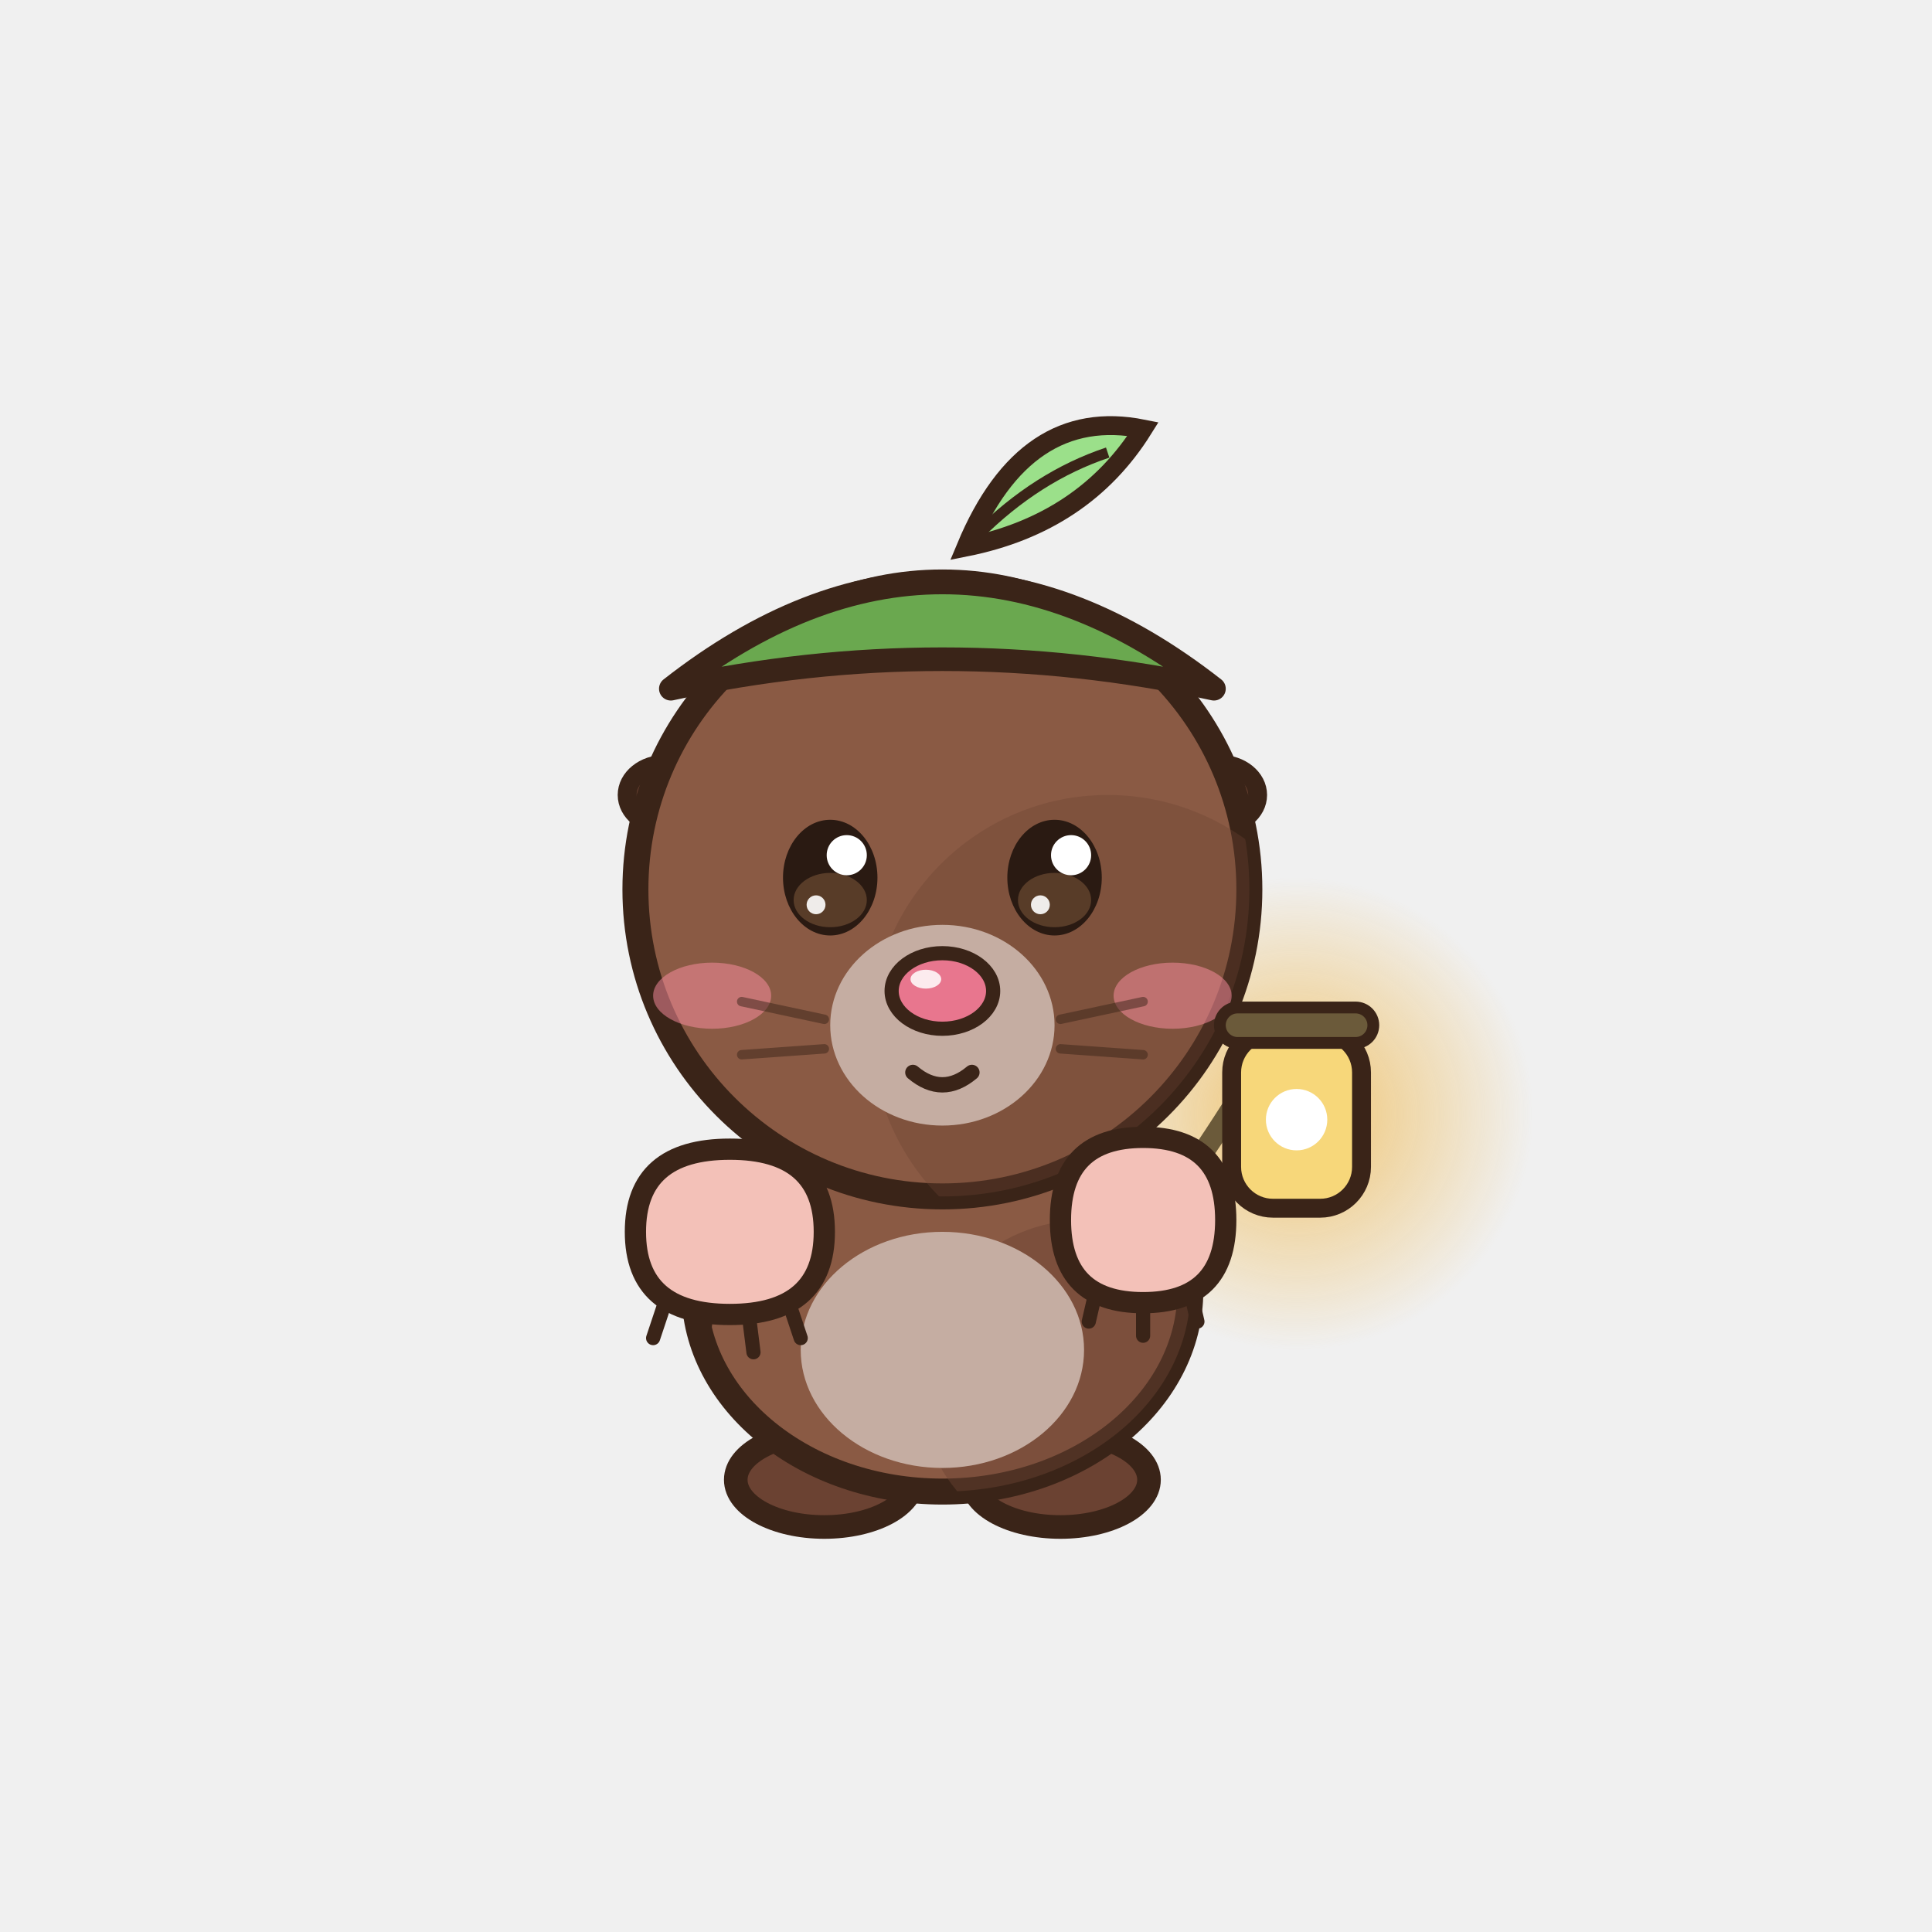
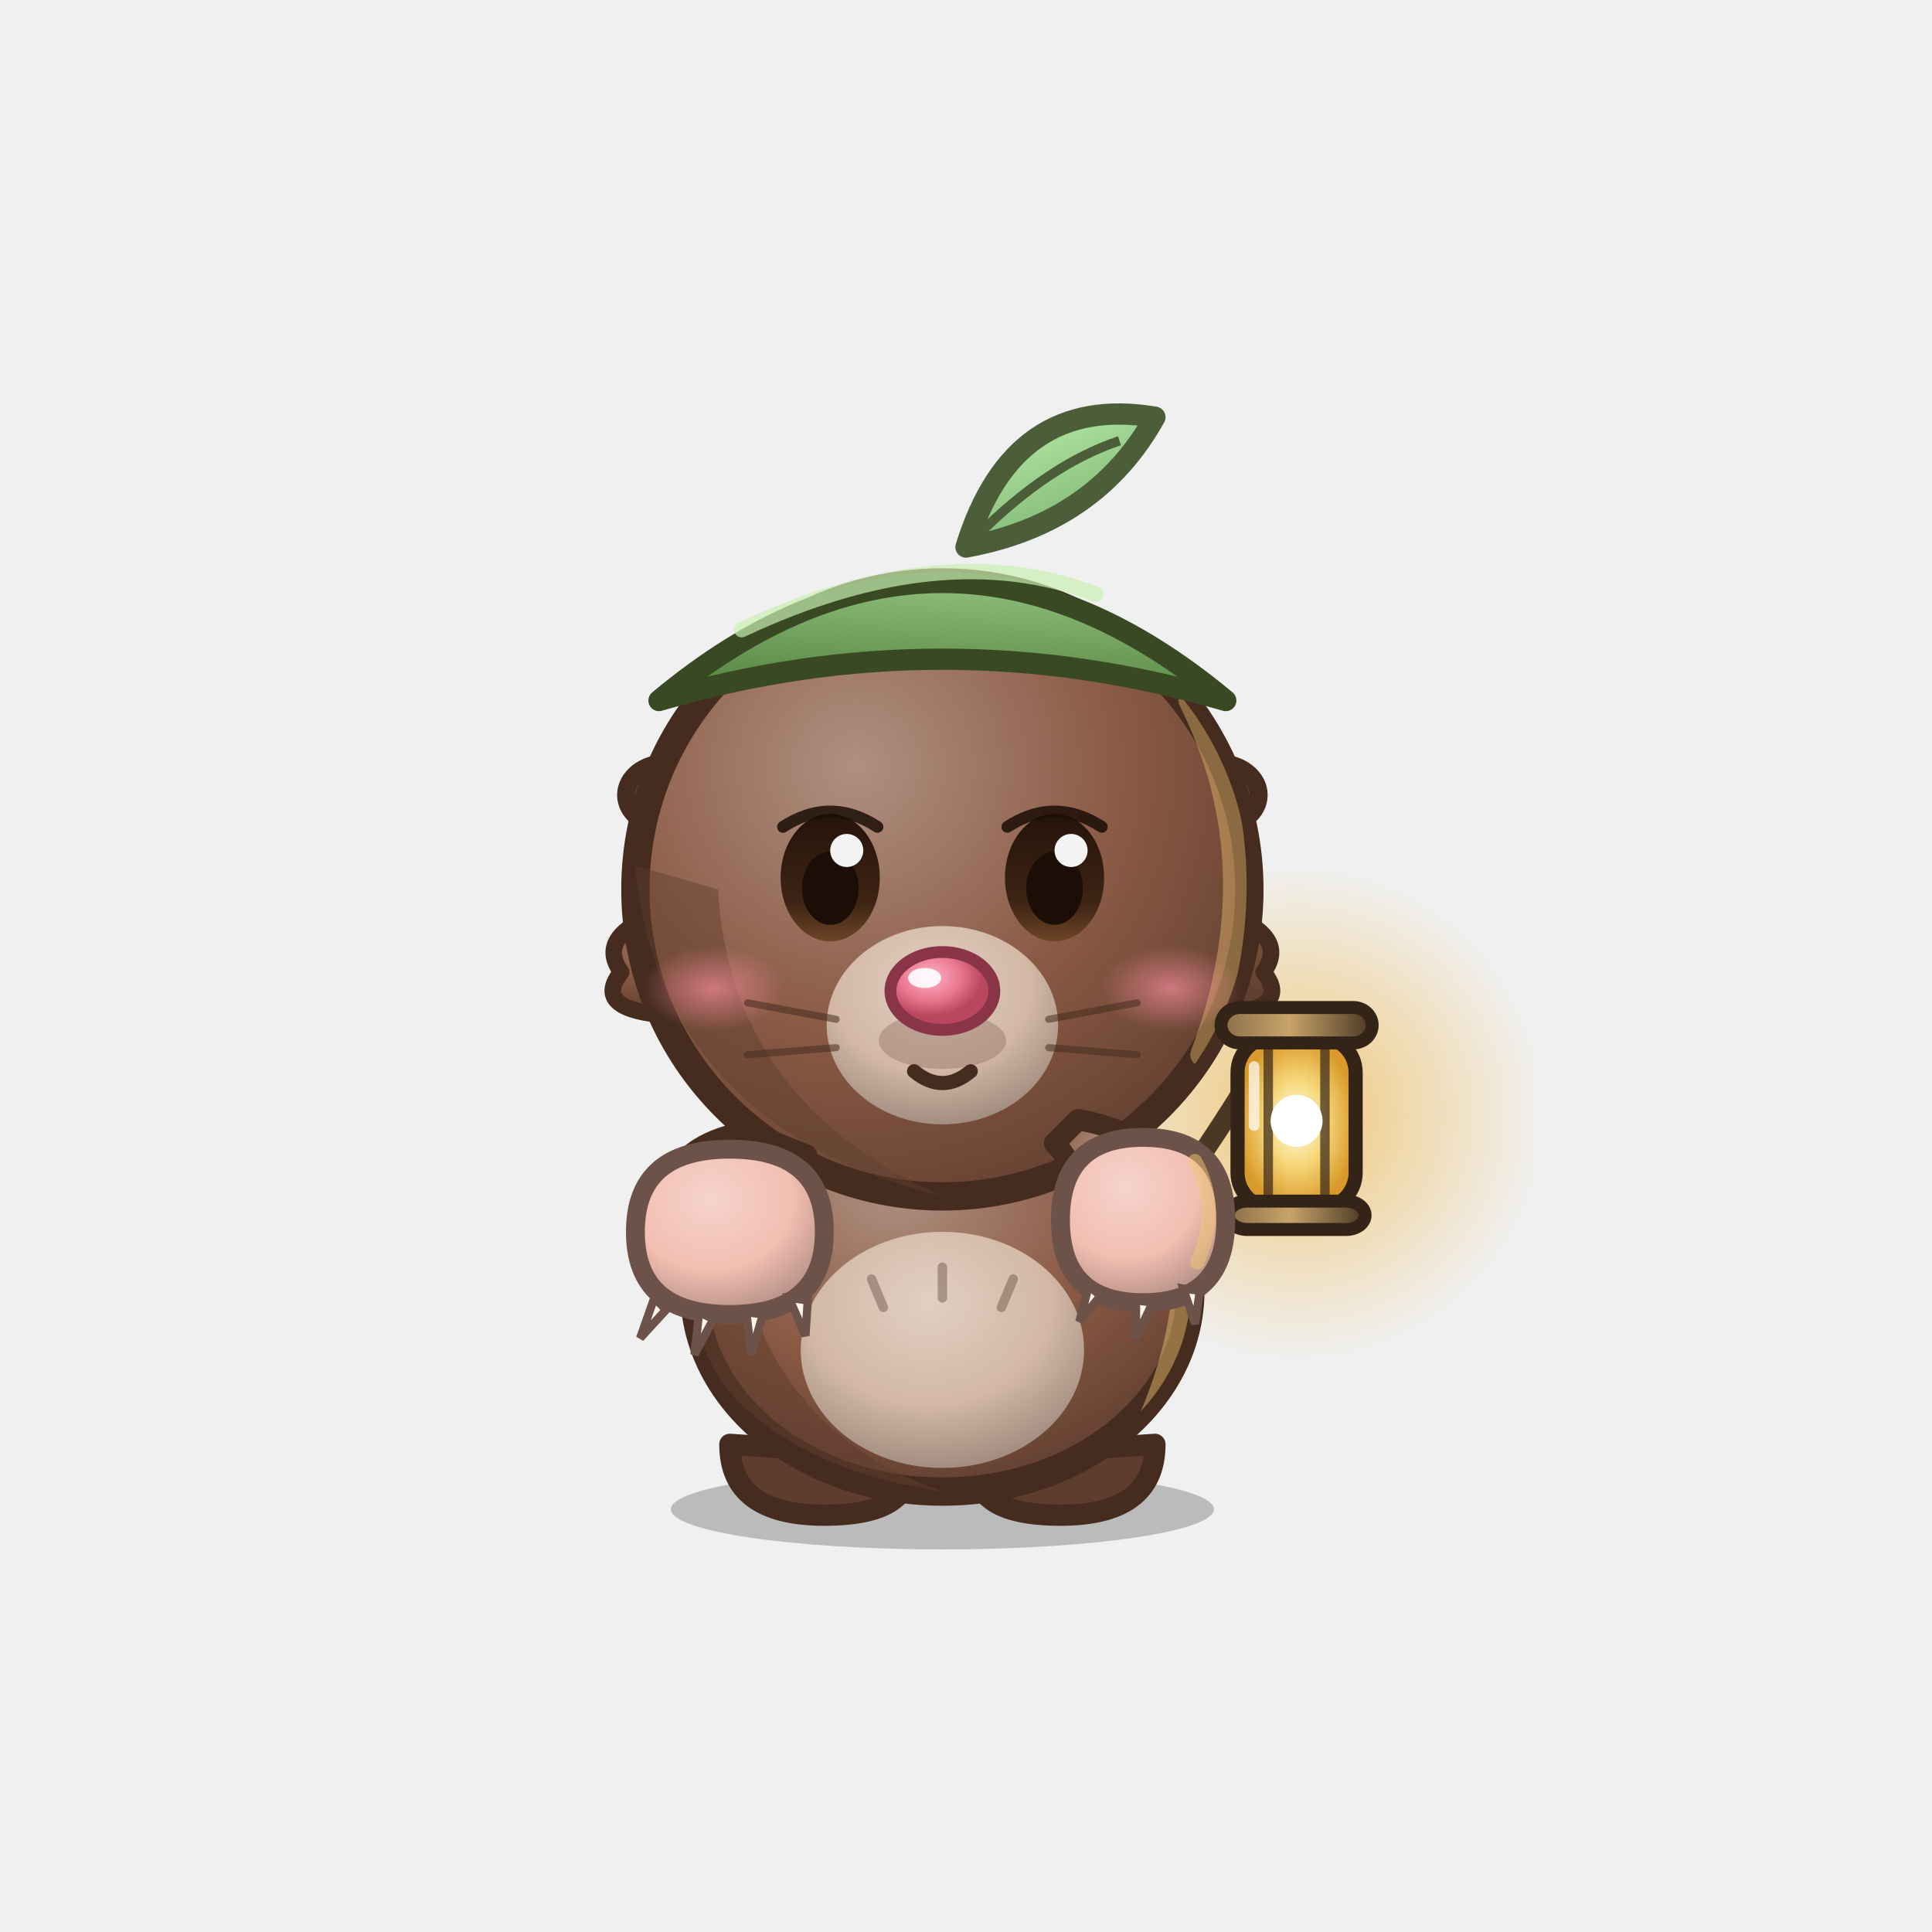
<svg xmlns="http://www.w3.org/2000/svg" viewBox="0 0 108 108">
  <svg x="19.68" y="20.68" width="66" height="66" viewBox="0 0 100 100">
    <defs>
      <radialGradient id="dib0g">
-         <stop offset="0" stop-color="#f0b543" stop-opacity=".75" />
+         <stop offset="0" stop-color="#f0b543" stop-opacity=".7" />
        <stop offset="1" stop-color="#f0b543" stop-opacity="0" />
      </radialGradient>
-       <clipPath id="dib0b">
+       <radialGradient id="dib0h" cx="0.36" cy="0.3" r=".78">
+         <stop offset="0" stop-color="#af8f80" />
+         <stop offset=".55" stop-color="#8a5a44" />
+         <stop offset="1" stop-color="#613f30" />
+       </radialGradient>
+       <radialGradient id="dib0b" cx="0.4" cy="0.25" r=".78">
+         <stop offset="0" stop-color="#af8f80" />
+         <stop offset=".55" stop-color="#8a5a44" />
+         <stop offset="1" stop-color="#613f30" />
+       </radialGradient>
+       <radialGradient id="dib0c" cx="0.45" cy="0.3" r=".78">
+         <stop offset="0" stop-color="#e1cfc2" />
+         <stop offset=".55" stop-color="#d3b8a5" />
+         <stop offset="1" stop-color="#948174" />
+       </radialGradient>
+       <radialGradient id="dib0p" cx="0.4" cy="0.3" r=".78">
+         <stop offset="0" stop-color="#f6d3cb" />
+         <stop offset=".55" stop-color="#f2bfb2" />
+         <stop offset="1" stop-color="#a9867d" />
+       </radialGradient>
+       <linearGradient id="dib0i" x1="0" y1="0" x2="0" y2="1">
+         <stop offset="0" stop-color="#24130a" />
+         <stop offset=".7" stop-color="#3e2414" />
+         <stop offset="1" stop-color="#6e4526" />
+       </linearGradient>
+       <radialGradient id="dib0n" cx=".38" cy=".32">
+         <stop offset="0" stop-color="#ffb3c4" />
+         <stop offset=".6" stop-color="#e8768e" />
+         <stop offset="1" stop-color="#b8475f" />
+       </radialGradient>
+       <radialGradient id="dib0k">
+         <stop offset="0" stop-color="#ff8fa3" stop-opacity=".65" />
+         <stop offset="1" stop-color="#ff8fa3" stop-opacity="0" />
+       </radialGradient>
+       <clipPath id="dib0B">
        <ellipse cx="50" cy="78" rx="21" ry="17" />
      </clipPath>
-       <clipPath id="dib0h">
+       <clipPath id="dib0H">
        <circle cx="50" cy="44" r="26" />
      </clipPath>
    </defs>
-     <circle cx="80" cy="63" r="20" fill="url(#dib0g)">
-       <animate attributeName="r" values="18;21;18" dur="2.6s" repeatCount="indefinite" />
+     <ellipse cx="50" cy="96.5" rx="23" ry="3.4" fill="#000" opacity=".22" />
+     <circle cx="80" cy="63" r="21" fill="url(#dib0g)">
+       <animate attributeName="r" values="19;22;19" dur="2.6s" repeatCount="indefinite" />
    </circle>
    <g>
      <animateTransform attributeName="transform" type="translate" values="0 0;0 -1.4;0 0" dur="3.2s" repeatCount="indefinite" calcMode="spline" keySplines=".45 0 .55 1;.45 0 .55 1" />
-       <ellipse cx="40" cy="94" rx="7.5" ry="4" fill="#6b4232" stroke="#3a2418" stroke-width="2" />
-       <ellipse cx="60" cy="94" rx="7.5" ry="4" fill="#6b4232" stroke="#3a2418" stroke-width="2" />
-       <ellipse cx="50" cy="78" rx="21" ry="17" fill="#8a5a44" stroke="#3a2418" stroke-width="2.2" />
-       <g clip-path="url(#dib0b)">
-         <ellipse cx="62" cy="86" rx="14" ry="14" fill="#6b4232" opacity=".45" />
-         <ellipse cx="50" cy="83" rx="12" ry="10" fill="#c5ada2" />
+       <path d="M32 91 Q32 97 40 97 Q48 97 47 92 Z M68 91 Q68 97 60 97 Q52 97 53 92 Z" fill="#5e3d2e" stroke="#452c1f" stroke-width="1.8" stroke-linejoin="round" />
+       <ellipse cx="50" cy="78" rx="21" ry="17" fill="url(#dib0b)" stroke="#452c1f" stroke-width="2.4" />
+       <g clip-path="url(#dib0B)">
+         <path d="M27 76 Q30 92 50 95 Q36 90 33 76 Z" fill="#5e3d2e" opacity=".55" />
+         <ellipse cx="50" cy="83" rx="12" ry="10" fill="url(#dib0c)" />
+         <path d="M68.5 66 Q73 77 67 90" stroke="#f4c872" stroke-width="1.8" fill="none" opacity=".45" stroke-linecap="round" />
+         <g stroke="#452c1f" stroke-width=".8" opacity=".35" stroke-linecap="round">
+           <path d="M44 77 l1 2.4 M50 76 v2.6 M56 77 l-1 2.4" />
+         </g>
      </g>
-       <ellipse cx="26.5" cy="36" rx="3.2" ry="2.6" fill="#6b4232" stroke="#3a2418" stroke-width="1.6" />
-       <ellipse cx="73.5" cy="36" rx="3.2" ry="2.6" fill="#6b4232" stroke="#3a2418" stroke-width="1.6" />
-       <circle cx="50" cy="44" r="26" fill="#8a5a44" stroke="#3a2418" stroke-width="2.2" />
-       <g clip-path="url(#dib0h)">
-         <ellipse cx="64" cy="56" rx="20" ry="20" fill="#6b4232" opacity=".35" />
+       <ellipse cx="26.6" cy="36" rx="3.4" ry="2.7" fill="#5e3d2e" stroke="#452c1f" stroke-width="1.5" />
+       <ellipse cx="73.4" cy="36" rx="3.4" ry="2.7" fill="#5e3d2e" stroke="#452c1f" stroke-width="1.5" />
+       <path d="M26 46 Q20.6 48 22.8 51 Q20.4 54 26 54.6 Z M74 46 Q79.4 48 77.2 51 Q79.6 54 74 54.6 Z" fill="url(#dib0h)" stroke="#452c1f" stroke-width="1.4" stroke-linejoin="round" />
+       <circle cx="50" cy="44" r="26" fill="url(#dib0h)" stroke="#452c1f" stroke-width="2.4" />
+       <g clip-path="url(#dib0H)">
+         <path d="M24 42 Q26 64 50 70 Q32 62 31 44 Z" fill="#5e3d2e" opacity=".45" />
+         <path d="M71 28 Q78 42 72 58" stroke="#f4c872" stroke-width="2" fill="none" opacity=".4" stroke-linecap="round" />
+         <path d="M36 23 Q44 18 53 19" stroke="#ffffff" stroke-width="2" opacity=".22" fill="none" stroke-linecap="round" />
      </g>
-       <ellipse cx="50" cy="55.5" rx="9.5" ry="8.5" fill="#c5ada2" />
+       <ellipse cx="50" cy="55.5" rx="9.8" ry="8.4" fill="url(#dib0c)" />
+       <ellipse cx="50" cy="56.8" rx="5.4" ry="2.4" fill="#5e3d2e" opacity=".25" />
      <g transform="translate(40.5 43)">
        <g>
          <animateTransform attributeName="transform" type="scale" values="1 1;1 1;1 .08;1 1" keyTimes="0;.93;.96;1" dur="4.8s" begin="0s" repeatCount="indefinite" />
-           <ellipse rx="4" ry="4.9" fill="#2a1a12" />
-           <ellipse cy="1.9" rx="3.1" ry="2.3" fill="#6b4a32" opacity=".7" />
-           <circle cx="1.4" cy="-1.9" r="1.7" fill="#fff" />
-           <circle cx="-1.2" cy="2.3" r=".8" fill="#fff" opacity=".9" />
+           <ellipse rx="4.2" ry="5.4" fill="url(#dib0i)" />
+           <ellipse cy=".9" rx="2.4" ry="3.1" fill="#1c0e07" />
+           <circle cx="1.4" cy="-2.3" r="1.4" fill="#fff" opacity=".95" />
+           <path d="M-4 -4.3 Q0 -6.9 4 -4.3" stroke="#1a0d06" stroke-width="1" fill="none" stroke-linecap="round" opacity=".85" />
        </g>
      </g>
      <g transform="translate(59.5 43)">
        <g>
          <animateTransform attributeName="transform" type="scale" values="1 1;1 1;1 .08;1 1" keyTimes="0;.93;.96;1" dur="4.8s" begin="0s" repeatCount="indefinite" />
-           <ellipse rx="4" ry="4.9" fill="#2a1a12" />
-           <ellipse cy="1.9" rx="3.1" ry="2.3" fill="#6b4a32" opacity=".7" />
-           <circle cx="1.4" cy="-1.9" r="1.7" fill="#fff" />
-           <circle cx="-1.2" cy="2.3" r=".8" fill="#fff" opacity=".9" />
+           <ellipse rx="4.2" ry="5.4" fill="url(#dib0i)" />
+           <ellipse cy=".9" rx="2.4" ry="3.1" fill="#1c0e07" />
+           <circle cx="1.4" cy="-2.3" r="1.4" fill="#fff" opacity=".95" />
+           <path d="M-4 -4.3 Q0 -6.9 4 -4.3" stroke="#1a0d06" stroke-width="1" fill="none" stroke-linecap="round" opacity=".85" />
        </g>
      </g>
-       <ellipse cx="30.5" cy="53" rx="5" ry="2.8" fill="#ff8fa3" opacity=".5" />
-       <ellipse cx="69.5" cy="53" rx="5" ry="2.8" fill="#ff8fa3" opacity=".5" />
-       <ellipse cx="50" cy="52.6" rx="4.3" ry="3.2" fill="#e8768e" stroke="#3a2418" stroke-width="1.2" />
-       <ellipse cx="48.6" cy="51.6" rx="1.3" ry=".8" fill="#fff" opacity=".85" />
-       <path d="M47.5 59.5 Q50 61.6 52.5 59.5" stroke="#3a2418" stroke-width="1.3" fill="none" stroke-linecap="round" />
-       <g stroke="#3a2418" stroke-width=".8" opacity=".5" stroke-linecap="round">
-         <path d="M40 55 L33 53.5 M40 57.5 L33 58" />
-         <path d="M60 55 L67 53.5 M60 57.5 L67 58" />
+       <ellipse cx="30.6" cy="52.4" rx="6" ry="3.6" fill="url(#dib0k)" />
+       <ellipse cx="69.4" cy="52.4" rx="6" ry="3.6" fill="url(#dib0k)" />
+       <ellipse cx="50" cy="52.6" rx="4.4" ry="3.3" fill="url(#dib0n)" stroke="#8a3448" stroke-width="1" />
+       <ellipse cx="48.5" cy="51.5" rx="1.4" ry=".85" fill="#fff" opacity=".9" />
+       <path d="M47.6 59.4 Q50 61.4 52.4 59.4" stroke="#452c1f" stroke-width="1.2" fill="none" stroke-linecap="round" />
+       <g stroke="#452c1f" stroke-width=".6" opacity=".55" stroke-linecap="round">
+         <path d="M41 55 L33.5 53.6 M41 57.4 L33.5 58" />
+         <path d="M59 55 L66.5 53.6 M59 57.4 L66.5 58" />
      </g>
      <g>
        <animateTransform attributeName="transform" type="rotate" values="-2 50 22;2 50 22;-2 50 22" dur="4s" repeatCount="indefinite" />
-         <path d="M27 27 Q50 9 73 27 Q50 22 27 27 Z" fill="#6aa84f" stroke="#3a2418" stroke-width="2" stroke-linejoin="round" />
-         <path d="M52 15 Q57 3 67 5 Q62 13 52 15 Z" fill="#9be08a" stroke="#3a2418" stroke-width="1.6" />
-         <path d="M53 14 Q58 9 64 7" stroke="#3a2418" stroke-width=".9" fill="none" />
+         <defs>
+           <linearGradient id="dib0tl" gradientTransform="rotate(100 .5 .5)">
+             <stop offset="0" stop-color="#8fbe7b" />
+             <stop offset="1" stop-color="#53833e" />
+           </linearGradient>
+           <linearGradient id="dib0ts" gradientTransform="rotate(60 .5 .5)">
+             <stop offset="0" stop-color="#b4e8a7" />
+             <stop offset="1" stop-color="#79af6c" />
+           </linearGradient>
+         </defs>
+         <path d="M26 28 Q50 8 74 28 Q50 21 26 28 Z" fill="url(#dib0tl)" stroke="#384923" stroke-width="1.8" stroke-linejoin="round" />
+         <path d="M33 22 Q50 14 63 19" stroke="#c7f0b0" stroke-width="1.3" fill="none" opacity=".7" stroke-linecap="round" />
+         <path d="M52 15 Q56 2 68 4 Q63 13 52 15 Z" fill="url(#dib0ts)" stroke="#4b5e39" stroke-width="1.8" stroke-linejoin="round" />
+         <path d="M53 14 Q59 8 65 6" stroke="#4b5e39" stroke-width=".8" fill="none" />
      </g>
-       <path d="M24 73 Q24 66 32 66 Q40 66 40 73 Q40 80 32 80 Q24 80 24 73 Z" fill="#f3c1b8" stroke="#3a2418" stroke-width="1.8" />
-       <path d="M26.5 79 l-1 3 M30 80 l-.4 3.2 M33.6 80 l.4 3.2 M37 79 l1 3" stroke="#3a2418" stroke-width="1.2" stroke-linecap="round" />
-       <path d="M68 72 Q74 64 79 55" stroke="#6b5a3a" stroke-width="1.8" fill="none" />
+       <path d="M33.5 64.5 Q25 66 27 74 L36 74 Q36 69 38.5 66.5 Z" fill="url(#dib0b)" stroke="#452c1f" stroke-width="1.8" stroke-linejoin="round" />
+       <path d="M24 73 Q24 66 32 66 Q40 66 40 73 Q40 80 32 80 Q24 80 24 73 Z" fill="url(#dib0p)" stroke="#6c5249" stroke-width="1.6" />
+       <g fill="#fff6ea" stroke="#6c5249" stroke-width=".7">
+         <path d="M25.6 78.6 l-1.2 3.4 l2.2 -2.4 Z M29.4 79.8 l-.4 3.6 l1.6 -3 Z M33.4 79.8 l.4 3.6 l1 -3.4 Z M37 78.6 l1.4 3.2 l.2 -3 Z" />
+       </g>
+       <path d="M68 72 Q74 64 79 55" stroke="#4a3824" stroke-width="1.7" fill="none" />
      <g>
        <animateTransform attributeName="transform" type="rotate" values="-4 79 54;4 79 54;-4 79 54" dur="3.2s" repeatCount="indefinite" />
-         <rect x="74.5" y="56" width="11" height="15" rx="3.5" fill="#f7d77a" stroke="#3a2418" stroke-width="1.6" />
-         <rect x="73.5" y="54" width="13" height="3" rx="1.5" fill="#6b5a3a" stroke="#3a2418" stroke-width="1" />
-         <circle cx="80" cy="63.5" r="2.6" fill="#fff" />
+         <defs>
+           <linearGradient id="dib0Lm" x1="0" x2="1">
+             <stop offset="0" stop-color="#8a6d48" />
+             <stop offset=".45" stop-color="#c8a46a" />
+             <stop offset="1" stop-color="#4a3824" />
+           </linearGradient>
+           <radialGradient id="dib0La">
+             <stop offset="0" stop-color="#fffbe6" />
+             <stop offset=".5" stop-color="#f7d77a" />
+             <stop offset="1" stop-color="#d99a2b" />
+           </radialGradient>
+         </defs>
+         <rect x="75" y="56.5" width="10" height="14.5" rx="3" fill="url(#dib0La)" stroke="#332417" stroke-width="1.2" />
+         <rect x="73.6" y="54" width="12.8" height="3" rx="1.6" fill="url(#dib0Lm)" stroke="#332417" stroke-width="1.1" />
+         <rect x="74.2" y="70.4" width="11.6" height="2.4" rx="1.6" fill="url(#dib0Lm)" stroke="#332417" stroke-width="1.1" />
+         <path d="M77.6 57 V70.4 M82.4 57 V70.4" stroke="#332417" stroke-width=".8" opacity=".7" />
+         <circle cx="80" cy="63.6" r="2.2" fill="#fff" />
+         <path d="M76.4 59 V64" stroke="#fff" stroke-width=".9" opacity=".7" stroke-linecap="round" />
      </g>
-       <path d="M60 72 Q60 65 67 65 Q74 65 74 72 Q74 79 67 79 Q60 79 60 72 Z" fill="#f3c1b8" stroke="#3a2418" stroke-width="1.8" />
-       <path d="M63 78 l-.6 2.6 M67 79 v2.8 M71 78 l.6 2.6" stroke="#3a2418" stroke-width="1.2" stroke-linecap="round" />
+       <path d="M61.5 63.5 Q70 65 70 72 L62 73 Q62 68 59.5 65.5 Z" fill="url(#dib0b)" stroke="#452c1f" stroke-width="1.8" stroke-linejoin="round" />
+       <path d="M60 72 Q60 65 67 65 Q74 65 74 72 Q74 79 67 79 Q60 79 60 72 Z" fill="url(#dib0p)" stroke="#6c5249" stroke-width="1.6" />
+       <path d="M71.4 67 Q73.6 71 71.6 75.6" stroke="#f4c872" stroke-width="1.2" fill="none" opacity=".5" stroke-linecap="round" />
+       <g fill="#fff6ea" stroke="#6c5249" stroke-width=".7">
+         <path d="M62.4 77.6 l-.8 3 l1.8 -2.2 Z M66.4 78.8 l0 3.2 l1.4 -3 Z M70.4 77.8 l1 3 l.4 -2.8 Z" />
+       </g>
    </g>
  </svg>
</svg>
